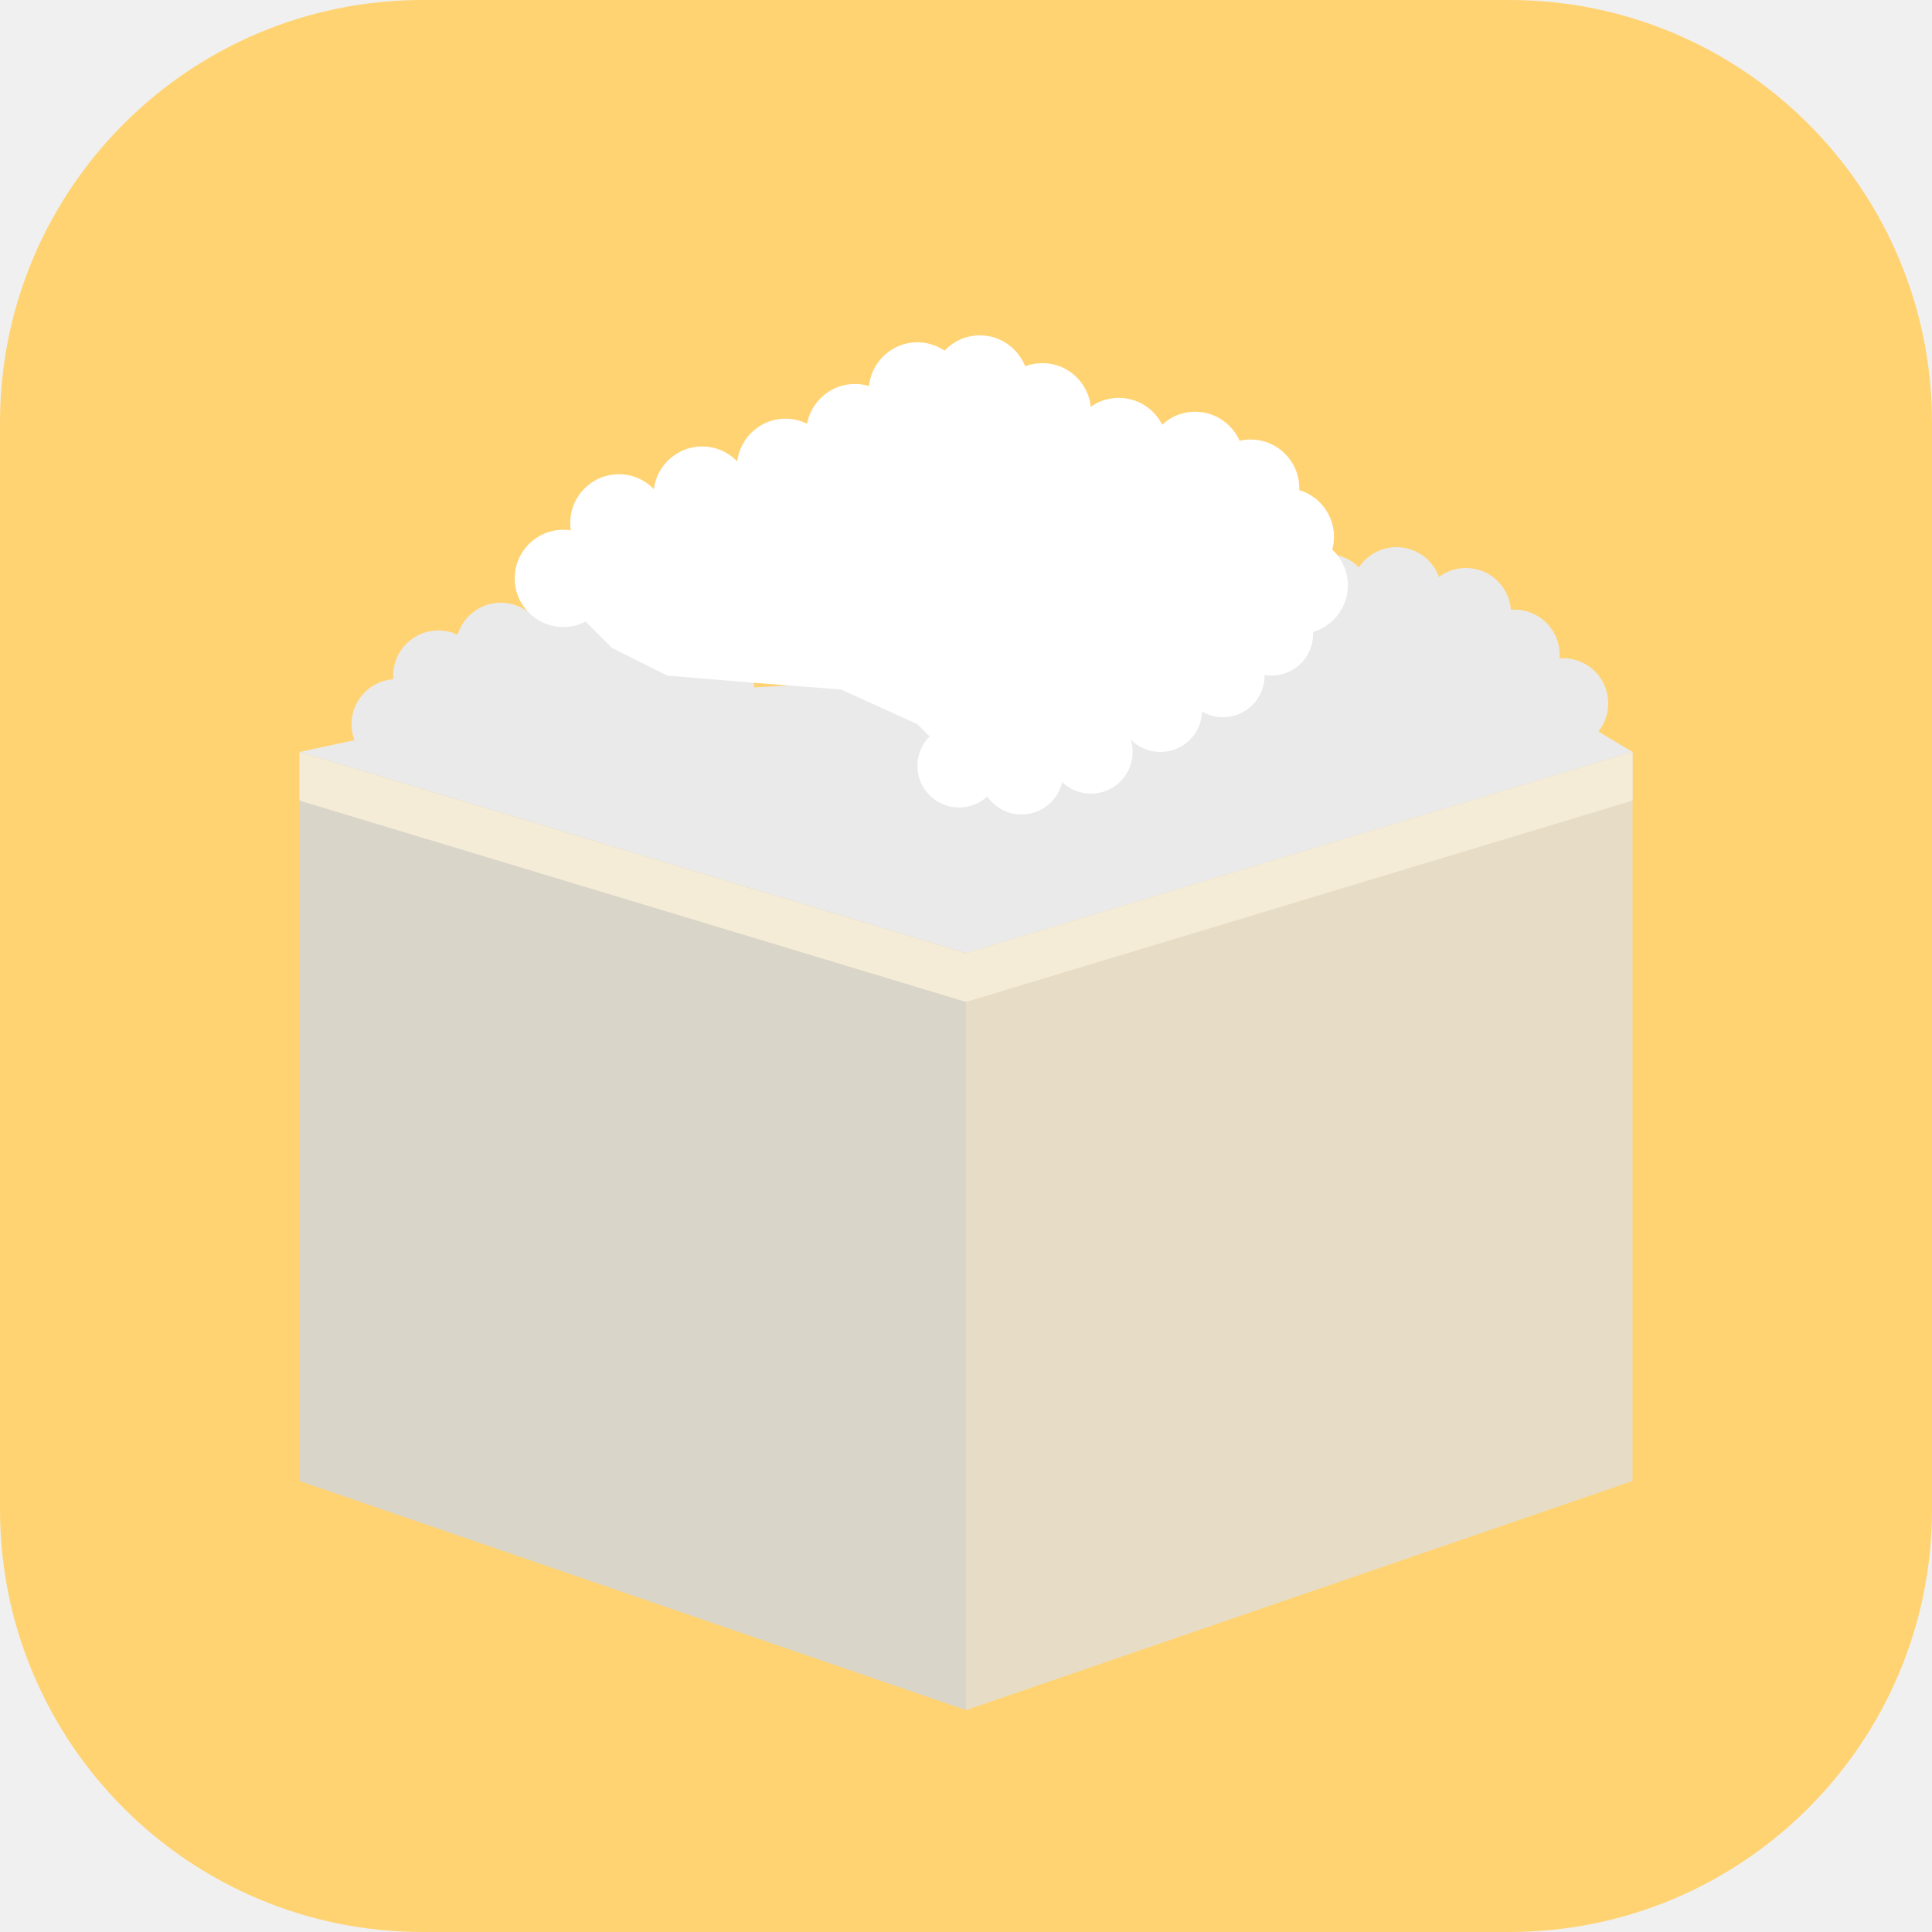
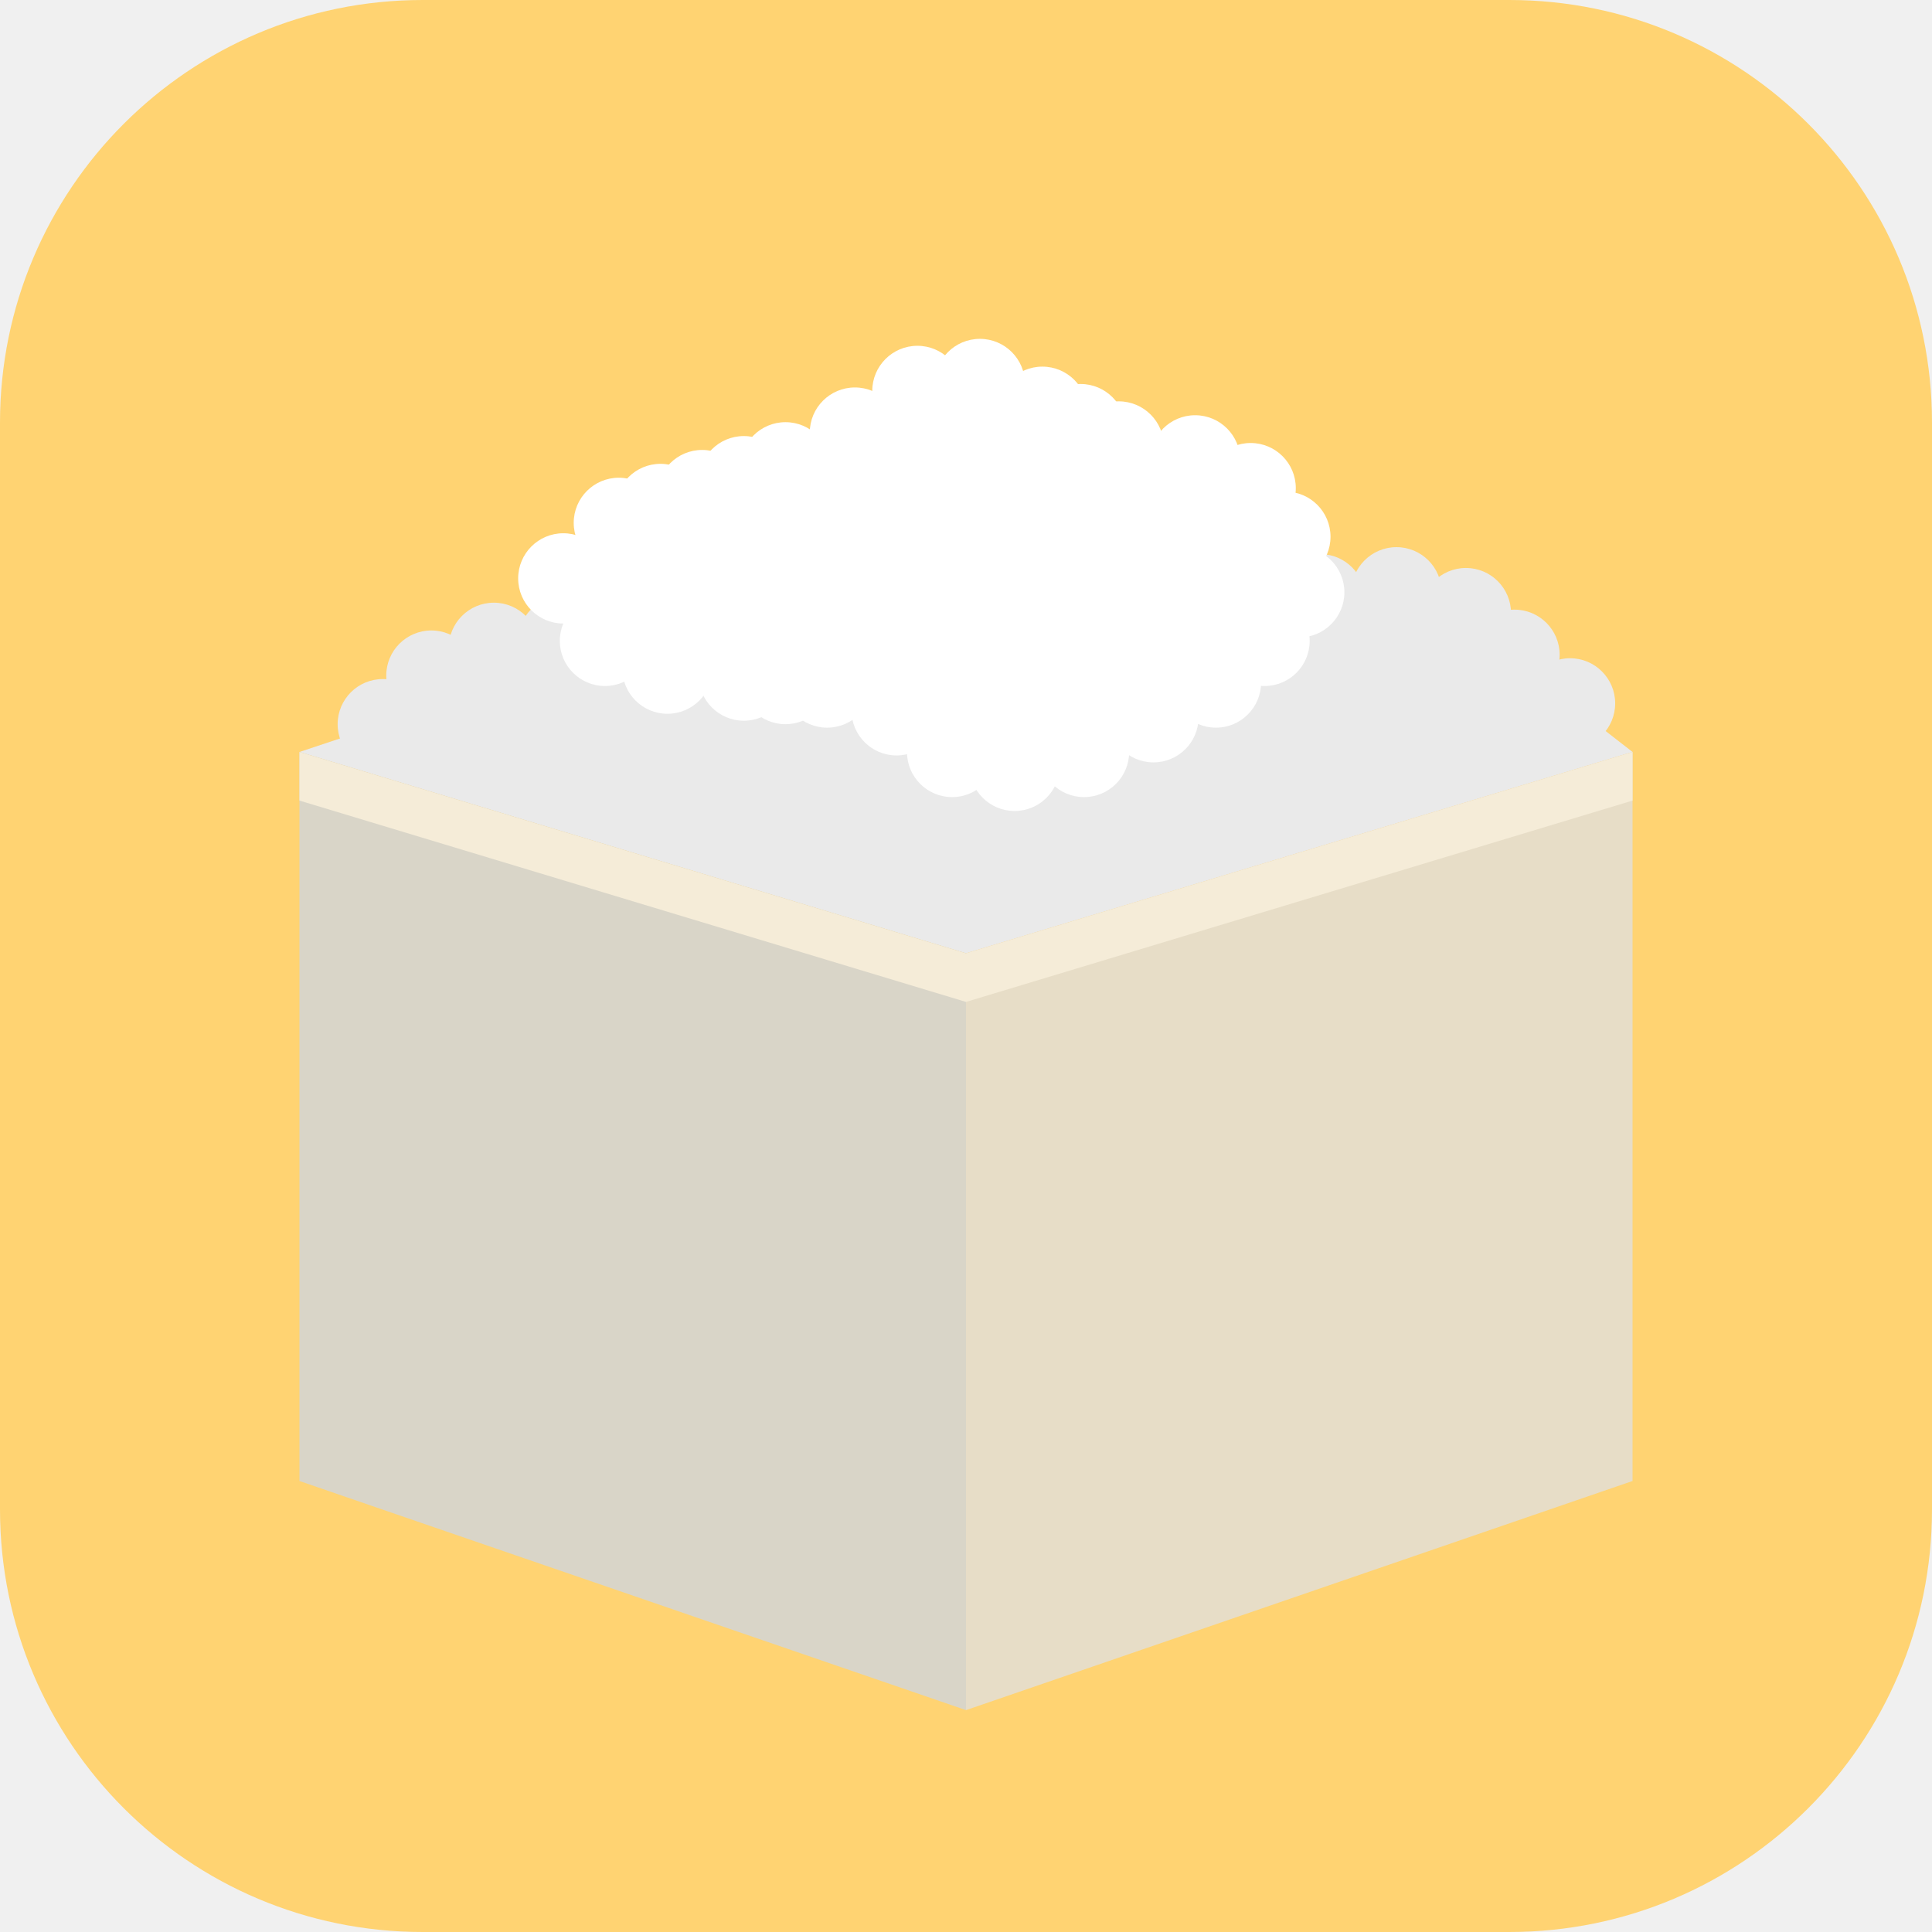
<svg xmlns="http://www.w3.org/2000/svg" viewBox="0 0 256 256">
  <rect width="256" height="256" rx="56" fill="#ffd372" />
  <g transform="translate(128 130) scale(0.92) translate(-230 -216)">
    <g fill="#eaeaea">
-       <path d="M134 183 L148 180 L154 173 L162 169 L172 168 L182 171 L194 174 L230 172 L270 166 L282 162 L292 161 L302 164 L309 170 L316 177 L326 183 L230 212 Z" />
-       <circle cx="148.0" cy="179.0" r="6.5" />
-       <circle cx="154.0" cy="172.0" r="6.5" />
-       <circle cx="163.0" cy="168.0" r="6.5" />
-       <circle cx="173.0" cy="167.0" r="6.5" />
-       <circle cx="183.0" cy="170.0" r="6.5" />
-       <circle cx="193.0" cy="174.0" r="6.5" />
-       <circle cx="272.0" cy="165.0" r="6.5" />
-       <circle cx="282.0" cy="161.0" r="6.5" />
+       <path d="M134 183 L146 179 L153 172 L162 168 L172 167 L182 169 L192 172 L204 173 L218 172 L232 171 L246 169 L260 167 L271 165 L281 161 L292 160 L302 163 L309 169 L317 176 L326 183 L230 212 Z" />
+       <circle cx="146.0" cy="179.0" r="6.5" />
+       <circle cx="153.0" cy="172.0" r="6.5" />
+       <circle cx="162.0" cy="168.0" r="6.5" />
+       <circle cx="172.0" cy="167.0" r="6.5" />
+       <circle cx="182.0" cy="169.0" r="6.5" />
+       <circle cx="192.0" cy="172.0" r="6.5" />
+       <circle cx="198.0" cy="172.5" r="6.5" />
+       <circle cx="204.0" cy="173.0" r="6.5" />
+       <circle cx="211.0" cy="172.5" r="6.5" />
+       <circle cx="218.0" cy="172.0" r="6.5" />
+       <circle cx="225.0" cy="171.5" r="6.5" />
+       <circle cx="232.0" cy="171.0" r="6.5" />
+       <circle cx="239.0" cy="170.0" r="6.5" />
+       <circle cx="246.0" cy="169.0" r="6.5" />
+       <circle cx="253.0" cy="168.0" r="6.5" />
+       <circle cx="260.0" cy="167.0" r="6.5" />
+       <circle cx="271.0" cy="165.0" r="6.5" />
+       <circle cx="281.0" cy="161.0" r="6.5" />
      <circle cx="292.0" cy="160.0" r="6.5" />
      <circle cx="302.0" cy="163.0" r="6.5" />
      <circle cx="309.0" cy="169.0" r="6.5" />
-       <circle cx="316.0" cy="176.0" r="6.5" />
+       <circle cx="317.0" cy="176.0" r="6.5" />
    </g>
    <g fill="#ffffff">
-       <path d="M172 158 L180 150 L192 146 L204 142 L214 137 L223 131 L232 130 L241 134 L252 139 L263 141 L271 145 L276 152 L278 159 L274 166 L267 172 L258 177 L248 183 L238 186 L229 185 L223 179 L212 174 L199 173 L187 172 L179 168 L174 163 Z" />
-       <circle cx="172.0" cy="158.0" r="7" />
-       <circle cx="180.0" cy="150.0" r="7" />
-       <circle cx="192.0" cy="146.0" r="7" />
-       <circle cx="204.0" cy="142.0" r="7" />
-       <circle cx="214.0" cy="137.0" r="7" />
-       <circle cx="223.0" cy="131.0" r="7" />
-       <circle cx="232.0" cy="130.0" r="7" />
-       <circle cx="241.0" cy="134.0" r="7" />
-       <circle cx="252.0" cy="139.0" r="7" />
-       <circle cx="263.0" cy="141.0" r="7" />
-       <circle cx="271.0" cy="145.0" r="7" />
-       <circle cx="276.0" cy="152.0" r="7" />
-       <circle cx="278.0" cy="159.0" r="7" />
-       <circle cx="278.0" cy="159.0" r="6" />
-       <circle cx="274.0" cy="166.0" r="6" />
-       <circle cx="267.0" cy="172.0" r="6" />
-       <circle cx="258.0" cy="177.0" r="6" />
-       <circle cx="248.0" cy="183.0" r="6" />
-       <circle cx="238.0" cy="186.0" r="6" />
-       <circle cx="229.0" cy="185.0" r="6" />
+       <path d="M172 158 L180 150 L192 146 L204 142 L214 137 L223 131 L232 130 L241 134 L252 139 L263 141 L271 145 L276 152 L278 160 L273 167 L266 173 L257 178 L247 183 L237 185 L228 183 L220 177 L210 173 L198 172 L187 171 L178 167 Z" />
+       <circle cx="172.0" cy="158.0" r="6.5" />
+       <circle cx="180.0" cy="150.0" r="6.5" />
+       <circle cx="186.0" cy="148.0" r="6.5" />
+       <circle cx="192.0" cy="146.0" r="6.5" />
+       <circle cx="198.0" cy="144.0" r="6.5" />
+       <circle cx="204.0" cy="142.0" r="6.5" />
+       <circle cx="214.0" cy="137.0" r="6.5" />
+       <circle cx="223.0" cy="131.0" r="6.5" />
+       <circle cx="232.0" cy="130.0" r="6.5" />
+       <circle cx="241.0" cy="134.0" r="6.5" />
+       <circle cx="246.5" cy="136.5" r="6.5" />
+       <circle cx="252.0" cy="139.0" r="6.5" />
+       <circle cx="263.0" cy="141.0" r="6.5" />
+       <circle cx="271.0" cy="145.0" r="6.5" />
+       <circle cx="276.0" cy="152.0" r="6.5" />
+       <circle cx="278.0" cy="160.0" r="6.5" />
+       <circle cx="273.0" cy="167.0" r="6.5" />
+       <circle cx="266.0" cy="173.0" r="6.5" />
+       <circle cx="257.0" cy="178.0" r="6.5" />
+       <circle cx="247.0" cy="183.0" r="6.5" />
+       <circle cx="237.0" cy="185.0" r="6.5" />
+       <circle cx="228.0" cy="183.0" r="6.5" />
+       <circle cx="220.0" cy="177.0" r="6.5" />
+       <circle cx="210.0" cy="173.0" r="6.5" />
+       <circle cx="204.0" cy="172.5" r="6.5" />
+       <circle cx="198.0" cy="172.0" r="6.5" />
+       <circle cx="187.0" cy="171.0" r="6.5" />
+       <circle cx="178.0" cy="167.0" r="6.5" />
    </g>
    <path d="M134 183 L230 212 L230 321 L134 288 Z" fill="#d9d5c8" />
    <path d="M326 183 L230 212 L230 321 L326 288 Z" fill="#e7ddc7" />
    <path d="M134 183 L230 212 L326 183 L326 190 L230 219 L134 190 Z" fill="#f5ecd8" />
  </g>
</svg>
